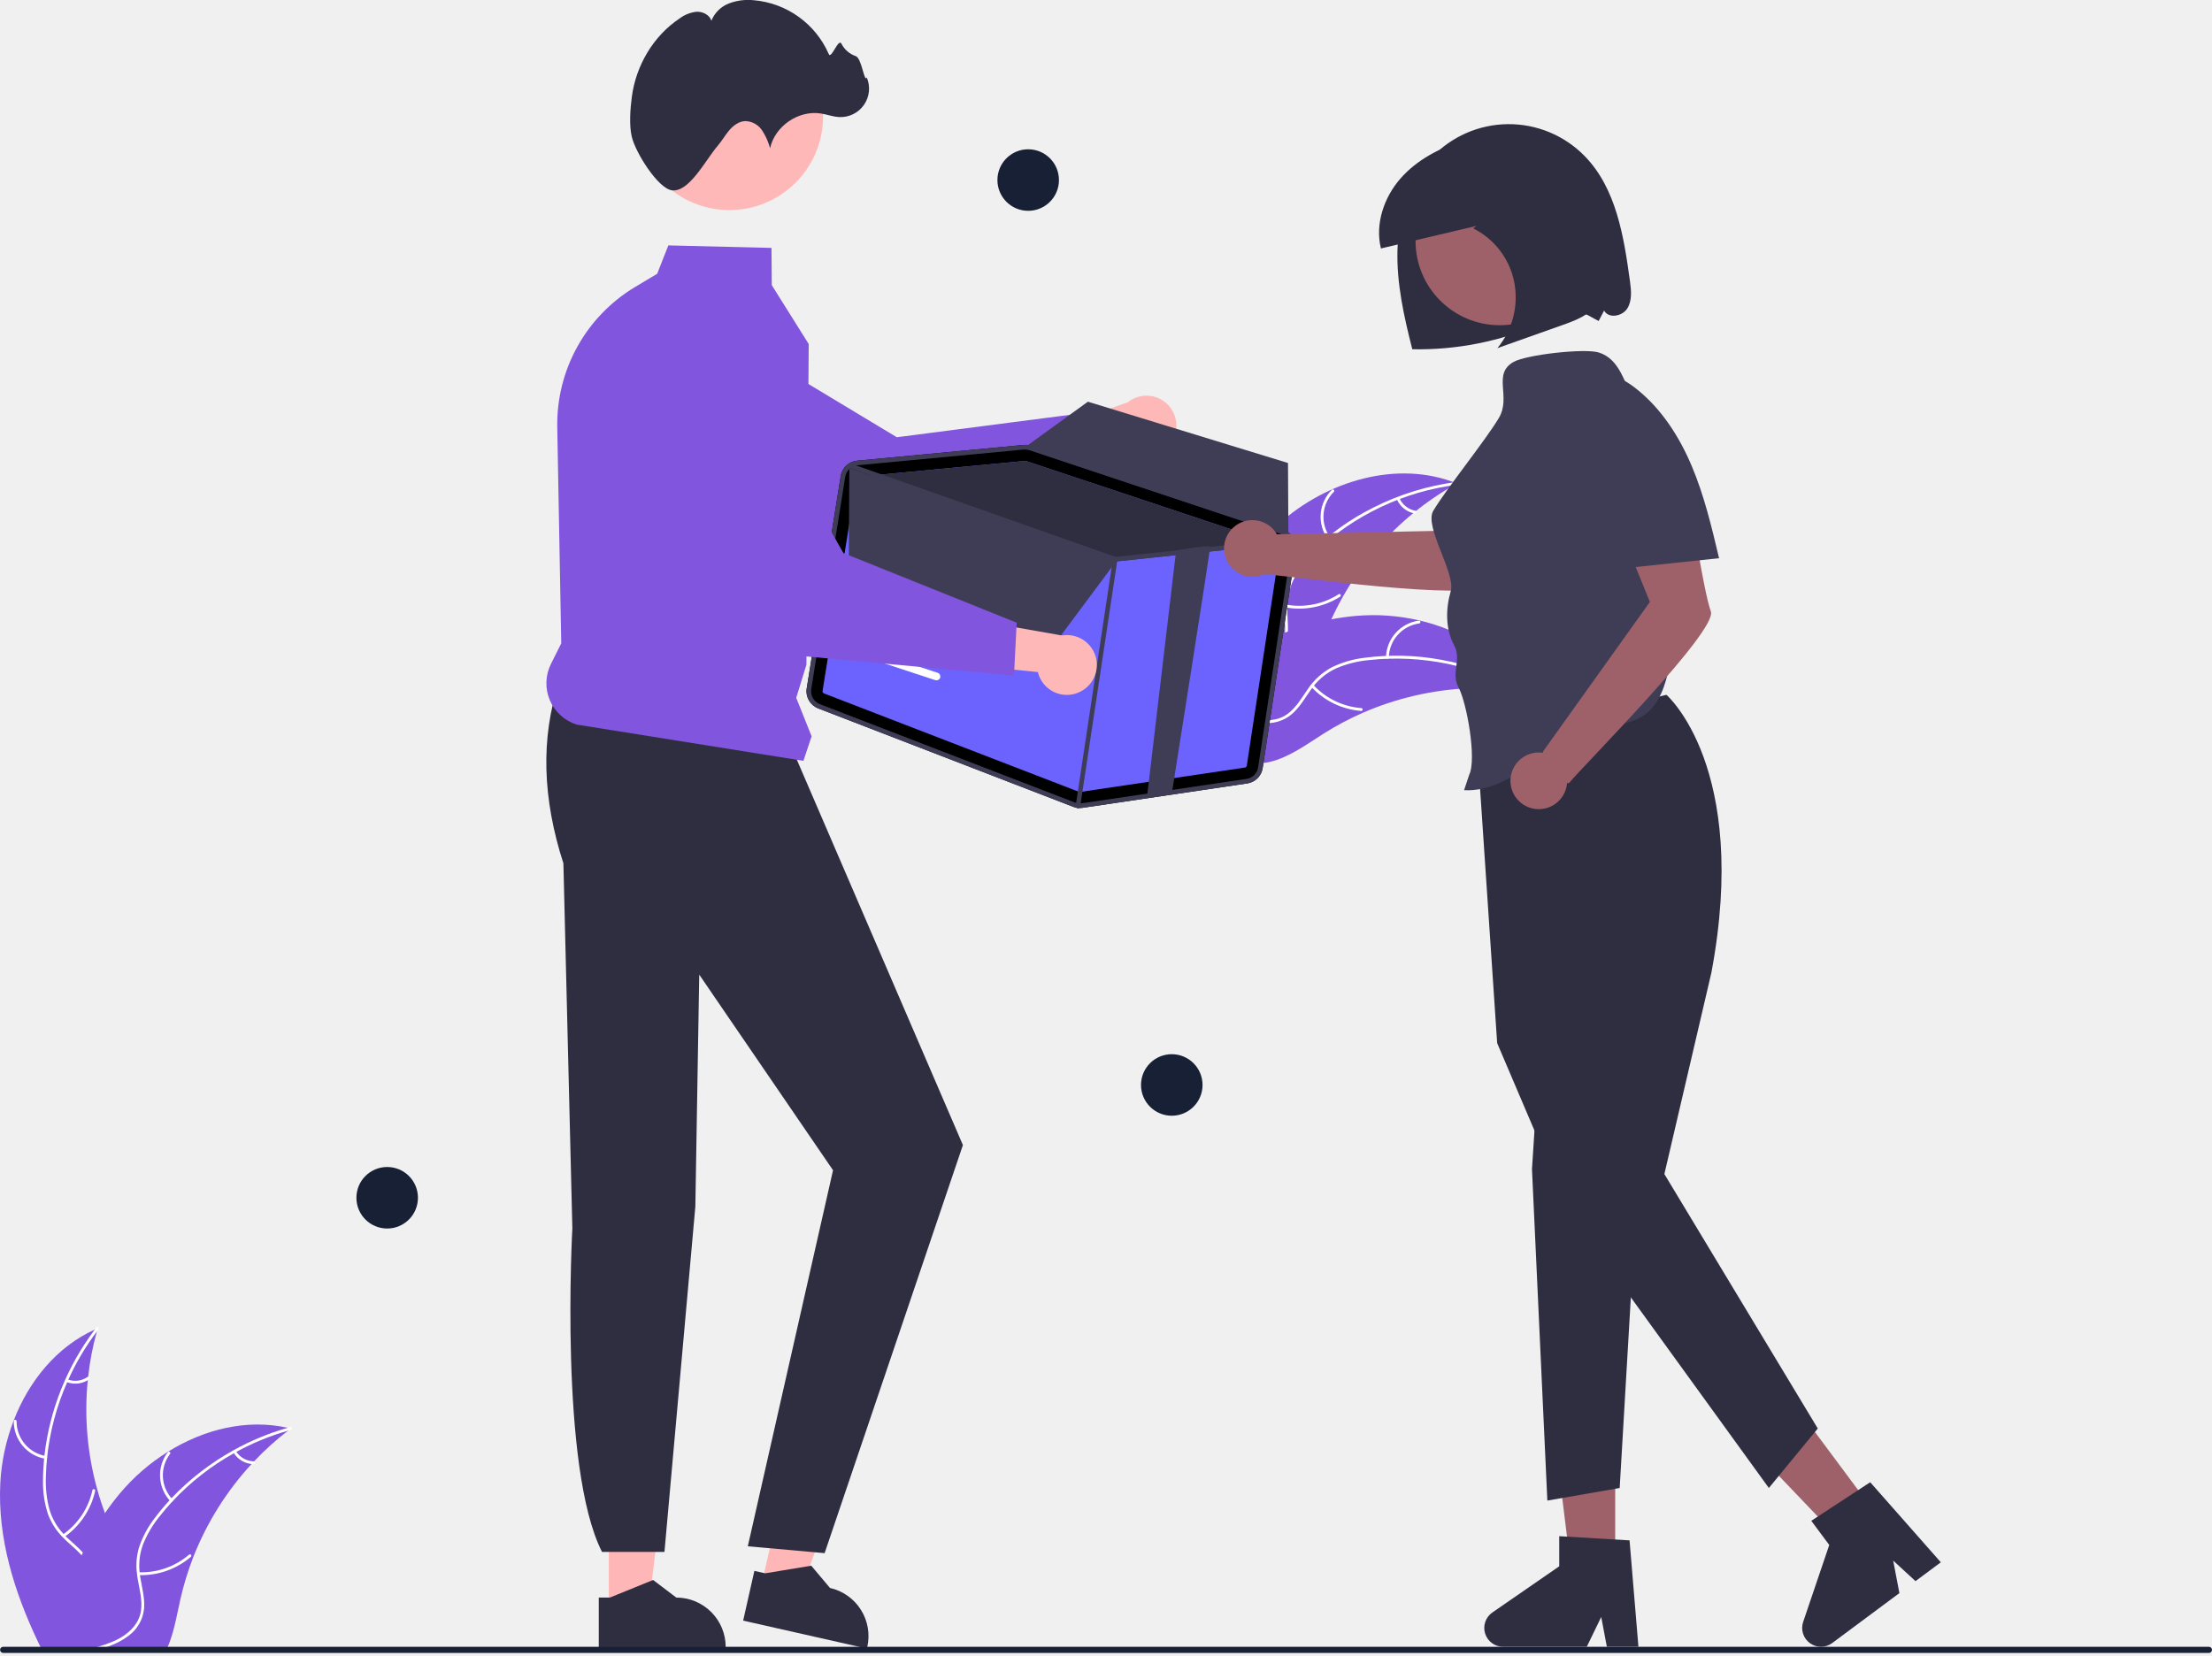
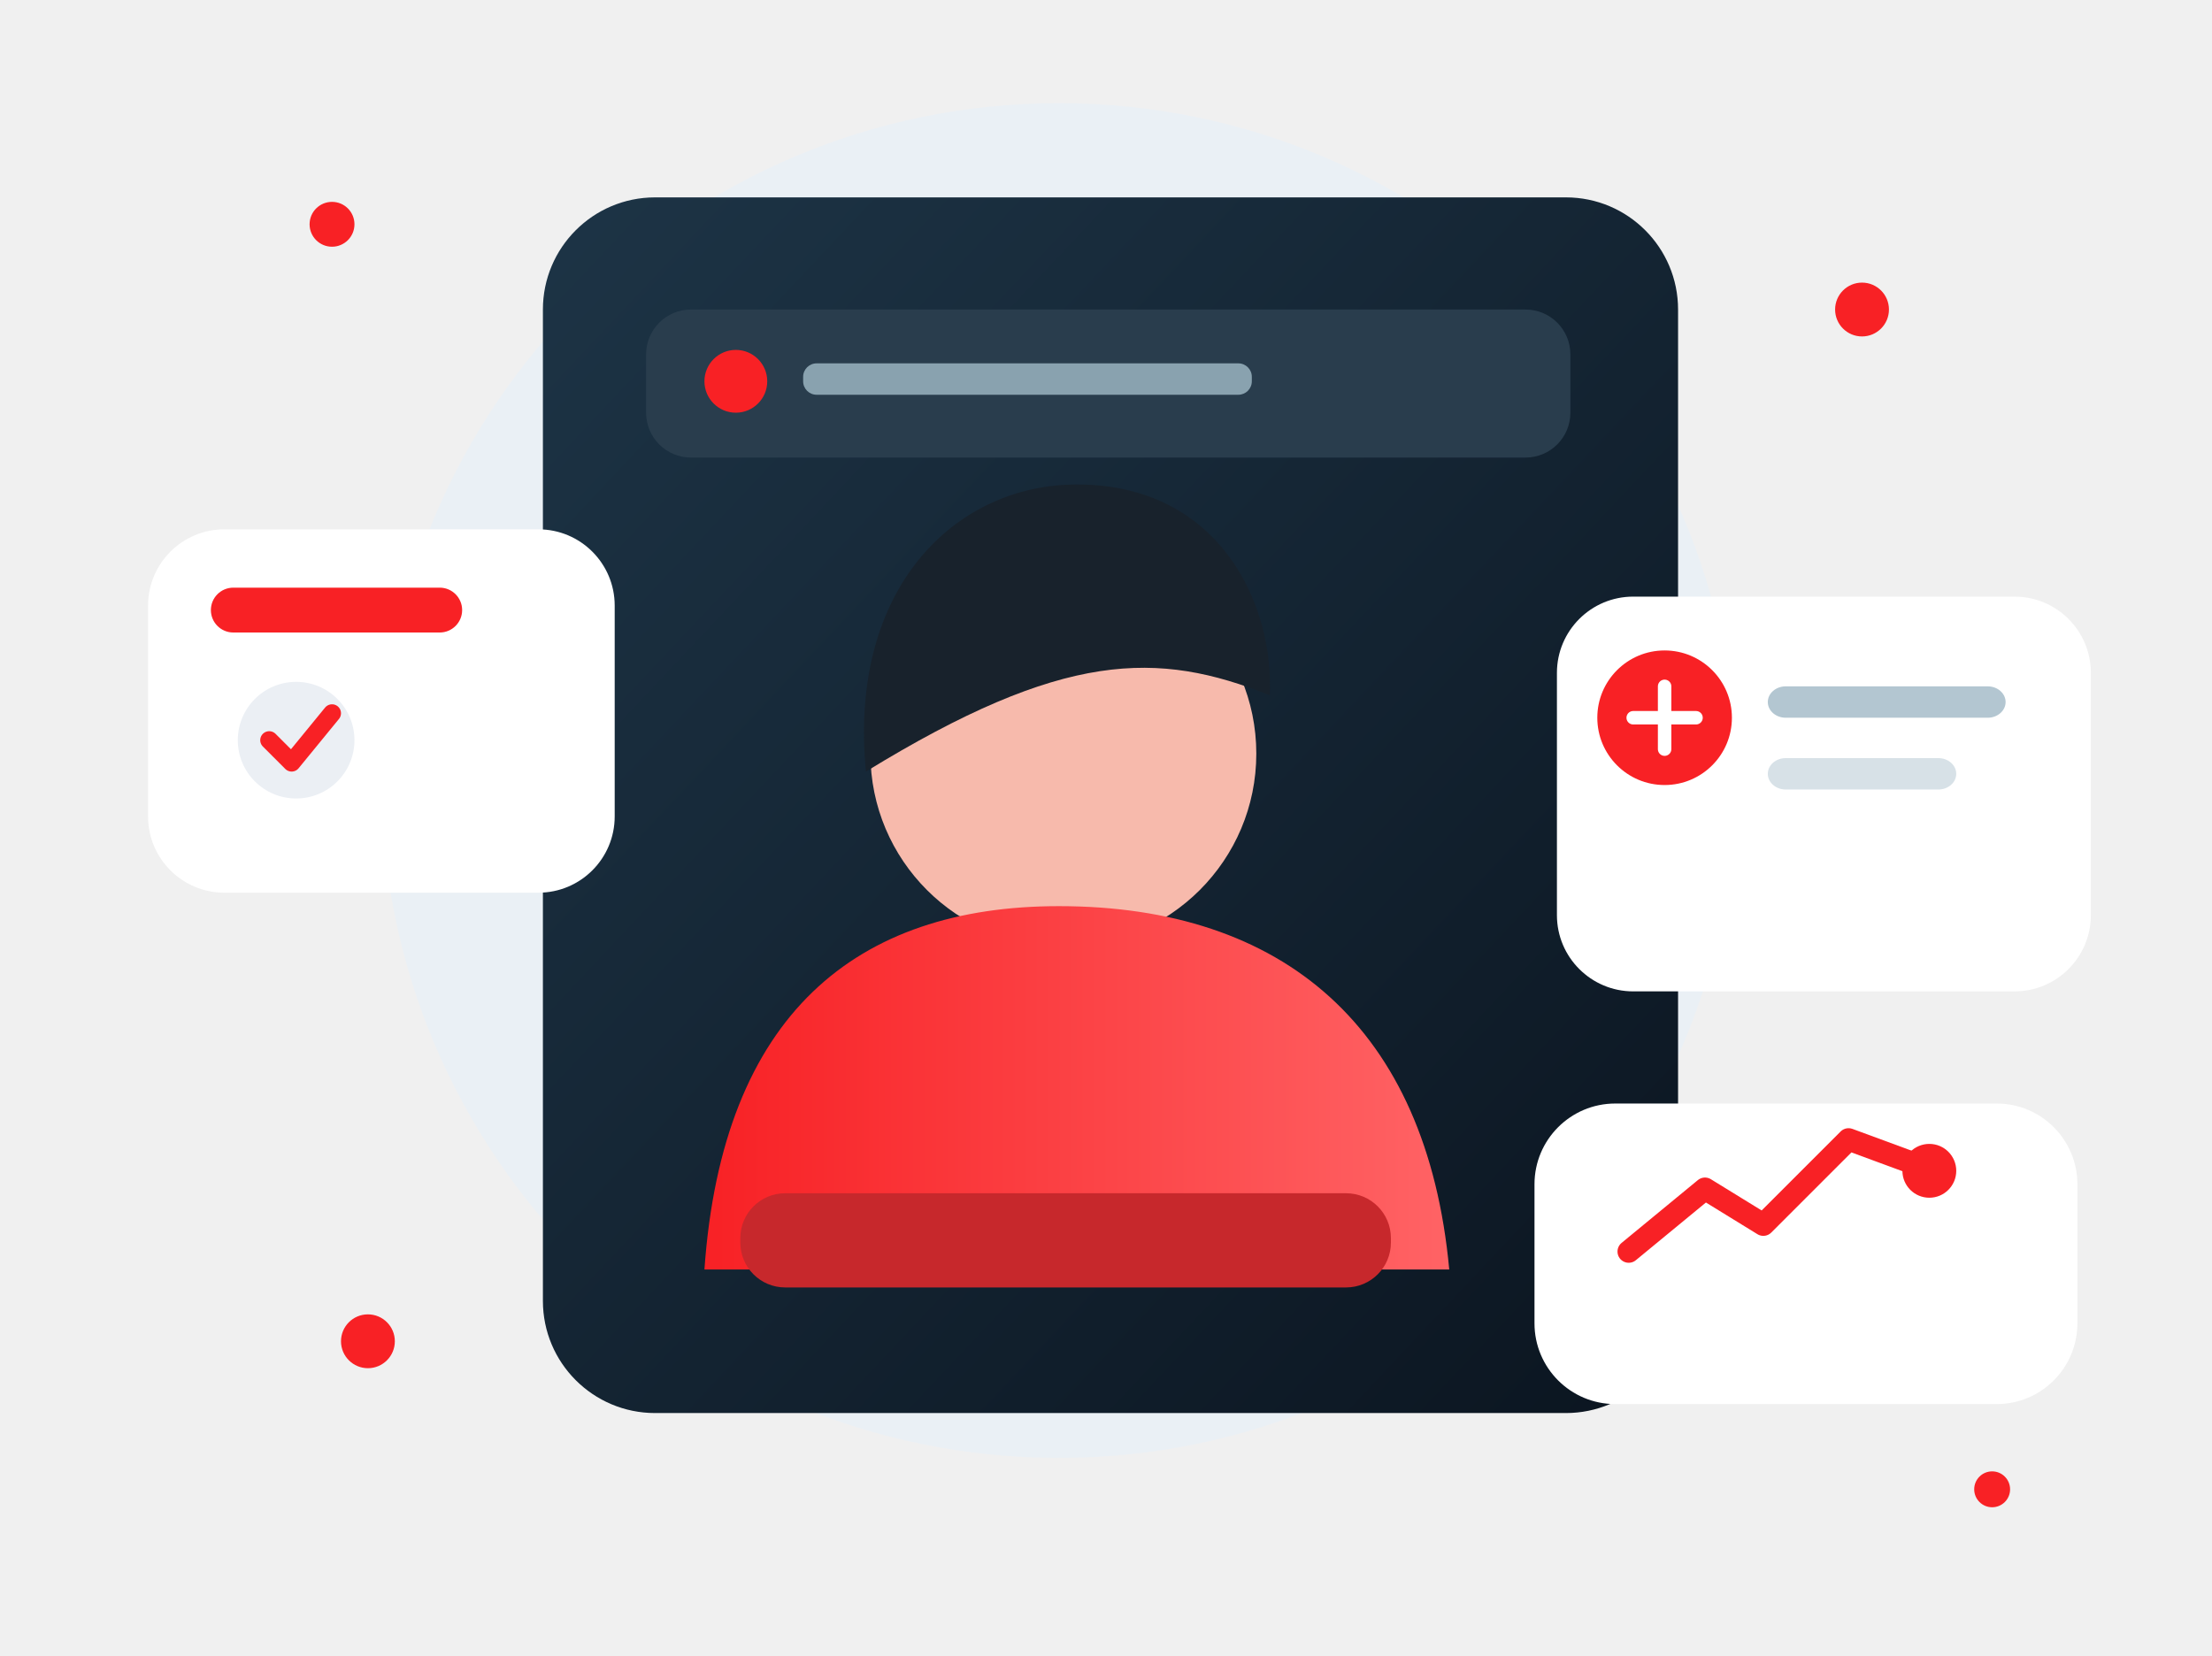
- <svg xmlns="http://www.w3.org/2000/svg" width="493" height="369" viewBox="0 0 493 369" fill="none">
-   <g clip-path="url(#clip0_895_7185)">
-     <path d="M359.988 350.101H350.178L345.51 312.266H359.988V350.101Z" fill="#9E616A" />
-     <path d="M365.164 367.097H358.129L356.873 360.456L353.657 367.097H335C334.106 367.097 333.235 366.811 332.514 366.281C331.794 365.752 331.262 365.005 330.996 364.151C330.73 363.298 330.743 362.381 331.035 361.536C331.327 360.69 331.881 359.96 332.617 359.452L347.516 349.162V342.448L363.188 343.383L365.164 367.097Z" fill="#2F2E41" />
-     <path d="M418.264 337.722L410.392 343.575L384.069 315.999L395.687 307.36L418.264 337.722Z" fill="#9E616A" />
-     <path d="M432.56 348.271L426.915 352.468L421.944 347.888L423.327 355.137L408.355 366.27C407.637 366.804 406.768 367.094 405.874 367.098C404.979 367.103 404.107 366.822 403.384 366.295C402.661 365.769 402.125 365.025 401.855 364.173C401.584 363.32 401.593 362.404 401.881 361.557L407.696 344.409L403.69 339.021L416.824 330.42L432.56 348.271Z" fill="#2F2E41" />
-     <path d="M371.407 154.889C371.407 154.889 390.019 170.968 381.431 216.807L370.948 261.722L405.138 318.443L394.236 331.705L349.788 270.311L333.682 232.53L329.162 165.287L371.407 154.889Z" fill="#2F2E41" />
-     <path d="M342.56 243.297L341.44 260.634L344.866 334.512L360.987 331.705L364.067 279.104L342.56 243.297Z" fill="#2F2E41" />
-     <path d="M135.691 358.997L144.463 358.997L148.636 325.161L135.689 325.162L135.691 358.997Z" fill="#FFB6B6" />
-     <path d="M133.452 356.133L135.921 356.133L145.561 352.213L150.728 356.132H150.729C153.648 356.133 156.448 357.292 158.513 359.357C160.578 361.422 161.738 364.222 161.738 367.142V367.499L133.453 367.5L133.452 356.133Z" fill="#2F2E41" />
-     <path d="M169.685 353.47L178.241 355.401L189.765 323.316L177.136 320.464L169.685 353.47Z" fill="#FFB6B6" />
-     <path d="M168.132 350.183L170.541 350.726L180.808 349.026L184.984 353.987L184.985 353.988C187.833 354.631 190.308 356.379 191.868 358.848C193.427 361.317 193.941 364.303 193.298 367.152L193.22 367.501L165.629 361.271L168.132 350.183Z" fill="#2F2E41" />
-     <path d="M124.579 152.143C120.467 164.547 120.901 178.012 125.568 192.463L127.563 273.826C127.563 273.826 124.591 327.183 134.181 345.959H148.091L154.977 268.954L155.842 217.267L185.662 260.873L166.669 344.7L183.788 346.23L214.609 255.259L176.582 167.001L124.579 152.143Z" fill="#2F2E41" />
-     <path d="M284.985 116.811C295.625 107.224 311.449 102.403 324.723 107.779C311.107 115.339 300.603 127.471 295.071 142.029C292.958 147.652 291.193 154.125 285.995 157.135C282.761 159.008 278.738 159.099 275.112 158.195C271.485 157.291 268.161 155.478 264.883 153.684L263.95 153.663C268.138 139.967 274.346 126.398 284.985 116.811Z" fill="#8155DD" />
-     <path d="M324.648 108.07C312.892 109.589 301.913 114.774 293.271 122.888C291.38 124.602 289.771 126.603 288.502 128.818C287.337 131.016 286.781 133.485 286.892 135.97C286.95 138.29 287.277 140.655 286.77 142.948C286.493 144.118 285.972 145.216 285.24 146.17C284.509 147.124 283.585 147.913 282.527 148.485C279.929 149.978 276.95 150.449 274.02 150.808C270.768 151.206 267.383 151.569 264.567 153.393C264.226 153.614 263.903 153.072 264.243 152.851C269.142 149.677 275.341 150.832 280.608 148.714C283.066 147.725 285.241 145.99 286.011 143.366C286.684 141.072 286.349 138.633 286.27 136.285C286.126 133.862 286.577 131.441 287.584 129.233C288.735 126.961 290.265 124.901 292.107 123.142C296.192 119.115 300.885 115.756 306.013 113.187C311.85 110.223 318.15 108.278 324.642 107.439C325.044 107.387 325.047 108.019 324.648 108.07Z" fill="white" />
-     <path d="M295.902 120.112C294.737 118.477 294.192 116.482 294.363 114.482C294.534 112.482 295.41 110.608 296.835 109.195C297.124 108.91 297.581 109.346 297.291 109.631C295.962 110.945 295.146 112.691 294.99 114.553C294.835 116.416 295.351 118.272 296.444 119.788C296.681 120.118 296.138 120.44 295.902 120.112Z" fill="white" />
-     <path d="M286.709 134.798C290.749 135.514 294.91 134.681 298.363 132.465C298.705 132.245 299.028 132.787 298.687 133.006C295.089 135.306 290.757 136.164 286.555 135.41C286.154 135.338 286.311 134.726 286.709 134.798Z" fill="white" />
-     <path d="M311.902 111.058C312.221 111.784 312.715 112.42 313.34 112.908C313.966 113.397 314.702 113.722 315.484 113.855C315.886 113.922 315.729 114.534 315.33 114.467C314.467 114.316 313.653 113.956 312.961 113.418C312.269 112.88 311.72 112.181 311.36 111.382C311.32 111.309 311.309 111.224 311.329 111.144C311.35 111.063 311.4 110.994 311.469 110.949C311.541 110.906 311.627 110.894 311.708 110.914C311.789 110.935 311.859 110.986 311.902 111.058Z" fill="white" />
-     <path d="M339.34 154.013C339.088 153.978 338.837 153.943 338.581 153.912C335.195 153.463 331.777 153.289 328.362 153.393C328.098 153.397 327.831 153.405 327.567 153.416C319.343 153.755 311.253 155.617 303.709 158.908C300.708 160.221 297.811 161.76 295.044 163.512C291.222 165.931 287.271 168.859 282.998 169.846C282.554 169.954 282.103 170.034 281.649 170.086L263.997 154.803C263.974 154.748 263.948 154.697 263.925 154.642L263.192 154.064C263.329 153.963 263.472 153.862 263.609 153.762C263.688 153.703 263.771 153.648 263.849 153.59C263.903 153.552 263.957 153.514 264.004 153.477C264.022 153.464 264.04 153.451 264.054 153.443C264.1 153.405 264.148 153.376 264.19 153.342C264.992 152.775 265.799 152.212 266.611 151.654C266.614 151.65 266.614 151.65 266.622 151.649C272.769 147.337 279.407 143.769 286.395 141.02C286.604 140.941 286.817 140.858 287.035 140.786C290.182 139.615 293.42 138.704 296.715 138.062C298.521 137.716 300.343 137.461 302.174 137.299C306.907 136.89 311.675 137.228 316.302 138.3C325.528 140.439 333.966 145.505 338.964 153.405C339.092 153.608 339.216 153.806 339.34 154.013Z" fill="#8155DD" />
-     <path d="M339.107 154.202C328.805 148.337 316.918 145.867 305.132 147.143C302.59 147.373 300.101 148.001 297.754 149.006C295.501 150.059 293.57 151.696 292.163 153.748C290.812 155.634 289.649 157.72 287.864 159.245C286.938 160.012 285.861 160.575 284.703 160.897C283.545 161.218 282.331 161.291 281.143 161.111C278.17 160.74 275.507 159.322 272.952 157.845C270.115 156.204 267.194 154.456 263.847 154.218C263.442 154.189 263.51 153.561 263.915 153.59C269.738 154.005 273.992 158.659 279.473 160.139C282.031 160.83 284.812 160.754 287.006 159.122C288.925 157.696 290.126 155.546 291.477 153.624C292.82 151.603 294.638 149.941 296.771 148.785C299.059 147.663 301.52 146.94 304.05 146.644C309.736 145.889 315.505 146.032 321.147 147.068C327.592 148.215 333.793 150.457 339.482 153.695C339.834 153.896 339.456 154.402 339.107 154.202Z" fill="white" />
-     <path d="M308.903 146.509C308.958 144.502 309.724 142.581 311.064 141.087C312.405 139.593 314.232 138.624 316.221 138.354C316.624 138.3 316.726 138.923 316.322 138.977C314.47 139.225 312.767 140.128 311.522 141.521C310.277 142.915 309.571 144.708 309.531 146.577C309.522 146.983 308.894 146.912 308.903 146.509Z" fill="white" />
-     <path d="M292.722 152.701C295.516 155.705 299.341 157.545 303.432 157.854C303.837 157.885 303.769 158.512 303.364 158.482C299.107 158.152 295.131 156.229 292.23 153.096C291.954 152.798 292.447 152.404 292.722 152.701Z" fill="white" />
-     <path d="M327.13 148.913C326.947 149.685 326.959 150.49 327.164 151.257C327.37 152.023 327.762 152.726 328.306 153.303C328.586 153.598 328.093 153.992 327.815 153.699C327.216 153.058 326.784 152.281 326.555 151.435C326.326 150.589 326.308 149.7 326.503 148.845C326.514 148.763 326.557 148.688 326.621 148.637C326.686 148.585 326.768 148.559 326.85 148.565C326.933 148.575 327.009 148.617 327.062 148.682C327.114 148.747 327.139 148.83 327.13 148.913Z" fill="white" />
-     <path d="M29.301 358.383C28.472 361.491 26.295 364.08 23.666 365.966C23.237 366.275 22.797 366.56 22.352 366.829C22.215 366.909 22.077 366.995 21.934 367.069C21.78 367.16 21.626 367.246 21.472 367.326H9.111C8.888 366.875 8.671 366.417 8.454 365.966C3.156 354.834 -0.564 342.822 0.07 330.587C0.322 325.841 1.319 321.165 3.025 316.729C6.419 307.889 12.614 300.237 21.134 296.385C21.346 296.288 21.569 296.191 21.786 296.099C21.717 296.345 21.649 296.585 21.58 296.831C20.666 300.124 20.02 303.486 19.649 306.883C19.614 307.146 19.586 307.409 19.563 307.677C18.751 315.87 19.472 324.143 21.689 332.073C21.694 332.09 21.7 332.113 21.706 332.13C22.192 333.884 22.756 335.612 23.397 337.313C23.9 338.656 24.443 339.982 25.038 341.285C27.518 346.754 30.843 352.582 29.301 358.383Z" fill="#8155DD" />
-     <path d="M21.94 296.357C21.82 296.517 21.7 296.671 21.58 296.831C19.07 300.157 16.939 303.753 15.226 307.552C15.134 307.74 15.048 307.929 14.974 308.123C12.626 313.427 11.119 319.065 10.505 324.833C10.499 324.872 10.495 324.912 10.494 324.953C10.351 326.301 10.265 327.661 10.231 329.021C10.104 331.571 10.38 334.124 11.048 336.587C11.658 338.599 12.726 340.442 14.168 341.971C14.311 342.125 14.454 342.279 14.608 342.428C14.723 342.548 14.848 342.668 14.968 342.782C16.123 343.885 17.386 344.908 18.471 346.091C18.969 346.621 19.418 347.195 19.814 347.805C20.446 348.828 20.854 349.973 21.012 351.165C21.169 352.356 21.073 353.568 20.729 354.72C19.951 357.611 18.174 360.052 16.357 362.377C15.448 363.543 14.511 364.72 13.7 365.966C13.402 366.412 13.128 366.863 12.877 367.326H12.157C12.397 366.863 12.66 366.412 12.945 365.966C15.031 362.68 17.997 359.857 19.534 356.24C20.574 353.8 20.889 351.034 19.574 348.64C19.189 347.943 18.723 347.295 18.186 346.708C17.14 345.525 15.888 344.514 14.751 343.445C14.465 343.176 14.185 342.902 13.917 342.616C12.493 341.17 11.394 339.436 10.694 337.53C9.901 335.11 9.526 332.573 9.585 330.027C9.585 328.404 9.671 326.77 9.831 325.147C9.848 324.941 9.871 324.73 9.894 324.518C11.062 314.305 14.944 304.592 21.134 296.385C21.249 296.225 21.369 296.071 21.489 295.917C21.734 295.597 22.186 296.042 21.94 296.357Z" fill="white" />
-     <path d="M10.124 325.201C8.145 324.868 6.348 323.843 5.055 322.308C3.762 320.773 3.056 318.828 3.065 316.821C3.066 316.74 3.098 316.661 3.156 316.603C3.214 316.545 3.292 316.512 3.373 316.51C3.455 316.508 3.535 316.538 3.595 316.594C3.655 316.649 3.691 316.726 3.696 316.808C3.685 318.677 4.342 320.488 5.549 321.915C6.756 323.342 8.434 324.29 10.279 324.589C10.68 324.654 10.523 325.266 10.124 325.201Z" fill="white" />
-     <path d="M14.009 342.085C17.372 339.735 19.725 336.203 20.6 332.194C20.686 331.797 21.298 331.952 21.212 332.349C20.294 336.519 17.837 340.189 14.333 342.627C13.998 342.859 13.677 342.316 14.009 342.085Z" fill="white" />
-     <path d="M15.036 307.485C15.775 307.773 16.574 307.873 17.362 307.776C18.149 307.679 18.9 307.388 19.547 306.929C19.878 306.693 20.2 307.237 19.871 307.471C19.153 307.975 18.324 308.295 17.454 308.404C16.584 308.513 15.701 308.408 14.882 308.097C14.802 308.074 14.734 308.021 14.692 307.95C14.649 307.879 14.635 307.794 14.653 307.713C14.674 307.632 14.726 307.563 14.798 307.52C14.869 307.477 14.955 307.465 15.036 307.485Z" fill="white" />
-     <path d="M64.812 318.455C64.612 318.609 64.406 318.764 64.206 318.924C61.493 321 58.953 323.293 56.611 325.781C56.428 325.97 56.245 326.164 56.068 326.358L56.063 326.364C50.51 332.391 46.12 339.393 43.113 347.017L43.096 347.068C43.09 347.085 43.085 347.097 43.079 347.114C41.887 350.165 40.926 353.302 40.205 356.497C39.508 359.617 38.936 362.96 37.844 365.966C37.679 366.429 37.496 366.886 37.302 367.326H11.895C11.98 366.875 12.072 366.418 12.163 365.966C13.456 359.345 15.476 352.886 18.186 346.708C18.278 346.502 18.369 346.297 18.472 346.091C19.871 343.038 21.517 340.105 23.392 337.319L23.393 337.317L23.394 337.315L23.396 337.314L23.398 337.313C24.428 335.793 25.534 334.326 26.712 332.919C29.769 329.282 33.379 326.15 37.41 323.638C37.433 323.621 37.462 323.61 37.484 323.592C45.508 318.615 55.017 316.243 64.109 318.295H64.115C64.349 318.346 64.577 318.398 64.812 318.455Z" fill="#8155DD" />
-     <path d="M64.782 318.758C64.588 318.809 64.394 318.866 64.205 318.923C60.2 320.068 56.334 321.653 52.679 323.649C52.496 323.747 52.313 323.849 52.13 323.952C47.078 326.772 42.492 330.355 38.535 334.576C38.532 334.579 38.53 334.583 38.529 334.587C38.484 334.633 38.432 334.684 38.392 334.73C37.478 335.713 36.598 336.736 35.764 337.787C34.132 339.748 32.816 341.952 31.866 344.319C31.14 346.292 30.884 348.407 31.117 350.497C31.135 350.708 31.163 350.914 31.192 351.125C31.215 351.291 31.238 351.457 31.266 351.628C31.643 353.92 32.295 356.217 32.112 358.554C32.001 359.752 31.637 360.912 31.045 361.959C30.453 363.006 29.646 363.916 28.677 364.629C28.019 365.138 27.315 365.586 26.574 365.966C25.516 366.512 24.413 366.967 23.277 367.326H21.031C21.334 367.24 21.631 367.155 21.934 367.069C23.009 366.766 24.064 366.397 25.094 365.966C25.683 365.72 26.255 365.437 26.809 365.12C29.106 363.8 31.02 361.777 31.42 359.074C31.769 356.708 31.095 354.343 30.695 352.028C30.626 351.628 30.563 351.234 30.529 350.839C30.256 348.835 30.422 346.796 31.015 344.862C31.837 342.45 33.066 340.196 34.649 338.199C35.628 336.898 36.674 335.649 37.781 334.456C37.918 334.301 38.061 334.147 38.209 333.993C42.25 329.742 46.915 326.133 52.044 323.289H52.05C55.864 321.166 59.91 319.49 64.108 318.295H64.114C64.302 318.238 64.496 318.181 64.685 318.129C65.079 318.026 65.171 318.649 64.782 318.758Z" fill="white" />
-     <path d="M37.983 334.673C36.603 333.215 35.786 331.315 35.677 329.311C35.569 327.307 36.176 325.329 37.391 323.732C37.638 323.409 38.151 323.778 37.904 324.101C36.77 325.586 36.204 327.428 36.309 329.294C36.413 331.161 37.182 332.928 38.475 334.277C38.756 334.57 38.263 334.964 37.983 334.673Z" fill="white" />
-     <path d="M30.92 350.493C35.021 350.641 39.026 349.238 42.138 346.564C42.446 346.299 42.841 346.791 42.533 347.056C39.29 349.832 35.119 351.284 30.852 351.121C30.446 351.105 30.516 350.477 30.92 350.493Z" fill="white" />
-     <path d="M52.572 323.485C52.989 324.16 53.566 324.721 54.253 325.117C54.94 325.514 55.715 325.734 56.508 325.757C56.915 325.768 56.844 326.395 56.44 326.385C55.564 326.355 54.709 326.111 53.949 325.674C53.189 325.238 52.547 324.622 52.08 323.88C52.03 323.814 52.008 323.731 52.017 323.649C52.026 323.566 52.065 323.491 52.128 323.437C52.194 323.384 52.277 323.36 52.36 323.369C52.443 323.378 52.519 323.42 52.572 323.485Z" fill="white" />
-     <path d="M260.804 98.937C260.218 99.708 259.469 100.342 258.611 100.792C257.754 101.243 256.807 101.501 255.839 101.546C254.871 101.592 253.905 101.425 253.009 101.057C252.112 100.688 251.308 100.128 250.651 99.415L229.05 108.81L231.154 96.751L251.344 89.679C252.615 88.655 254.217 88.133 255.847 88.212C257.476 88.291 259.02 88.965 260.186 90.106C261.352 91.247 262.059 92.776 262.173 94.404C262.287 96.031 261.8 97.644 260.804 98.937Z" fill="#FFB8B8" />
-     <path d="M246.389 102.702L196.216 125.051L196.109 125.012L138.925 104.634C134.665 102.408 131.418 98.638 129.847 94.096C128.277 89.554 128.502 84.583 130.477 80.201C131.572 77.781 133.167 75.619 135.158 73.859C137.148 72.099 139.488 70.781 142.025 69.99C144.562 69.2 147.237 68.956 149.875 69.275C152.512 69.593 155.053 70.466 157.329 71.837L199.884 97.472L241.15 92.124L246.389 102.702Z" fill="#8155DD" />
-     <path d="M493 367.789C493 367.878 492.982 367.967 492.948 368.049C492.914 368.132 492.864 368.207 492.801 368.27C492.738 368.334 492.663 368.384 492.58 368.418C492.497 368.452 492.409 368.469 492.319 368.469H0.699C0.518 368.469 0.345 368.397 0.218 368.27C0.09 368.142 0.019 367.969 0.019 367.789C0.019 367.609 0.09 367.436 0.218 367.308C0.345 367.181 0.518 367.109 0.699 367.109H492.319C492.409 367.109 492.497 367.126 492.58 367.16C492.663 367.194 492.738 367.244 492.801 367.307C492.864 367.371 492.914 367.446 492.948 367.528C492.982 367.611 493 367.7 493 367.789Z" fill="#172034" />
-     <path d="M179.063 169.607L128.486 161.517C127.159 161.092 125.94 160.385 124.913 159.445C123.885 158.505 123.073 157.353 122.533 156.069C121.992 154.786 121.736 153.4 121.782 152.008C121.827 150.616 122.173 149.25 122.796 148.004L125.09 143.416L124.199 95.216C124.092 88.946 125.637 82.758 128.681 77.276C131.724 71.793 136.157 67.209 141.535 63.983L146.467 61.034L148.96 54.704L171.944 55.265L172.011 63.567L180.242 76.692L180.242 76.747L179.726 148.187L177.457 155.559L180.887 164.135L179.063 169.607Z" fill="#8155DD" />
-     <path d="M162.557 46.833C174.091 46.833 183.441 37.483 183.441 25.95C183.441 14.416 174.091 5.066 162.557 5.066C151.024 5.066 141.674 14.416 141.674 25.95C141.674 37.483 151.024 46.833 162.557 46.833Z" fill="#FFB8B8" />
-     <path d="M140.811 30.503C140.188 27.879 140.474 24.186 140.826 21.544C141.749 14.617 145.595 8.032 151.44 4.131C152.548 3.29 153.865 2.766 155.248 2.618C156.631 2.56 158.13 3.3 158.554 4.617C158.902 3.748 159.425 2.959 160.09 2.3C160.755 1.64 161.548 1.124 162.42 0.783C164.172 0.112 166.057 -0.142 167.924 0.042C171.543 0.34 175.014 1.613 177.968 3.725C180.922 5.836 183.25 8.709 184.704 12.037C185.261 13.362 186.819 8.467 187.526 9.719C188.176 11.021 189.309 12.016 190.683 12.493C192.068 12.879 192.63 18.585 193.175 17.254C193.598 18.237 193.765 19.312 193.661 20.377C193.557 21.442 193.185 22.464 192.579 23.346C191.974 24.229 191.155 24.944 190.199 25.425C189.243 25.906 188.181 26.138 187.112 26.098C185.702 26.045 184.354 25.526 182.962 25.303C177.981 24.505 172.698 28.117 171.633 33.047C171.252 31.621 170.643 30.266 169.83 29.035C169.417 28.422 168.864 27.917 168.217 27.561C167.569 27.206 166.846 27.01 166.108 26.99C164.691 27.043 163.446 27.969 162.526 29.049C161.607 30.128 160.916 31.388 159.99 32.461C157.273 35.612 153.597 42.959 149.724 42.423C146.668 42 141.661 34.085 140.811 30.503Z" fill="#2F2E41" />
-     <path d="M288.795 122.601C288.942 121.649 288.746 120.676 288.243 119.855C287.74 119.033 286.963 118.416 286.048 118.113L229.809 99.382C229.27 99.202 228.699 99.136 228.133 99.19L214.037 100.523L205.949 101.29L191.023 102.701C190.122 102.787 189.275 103.17 188.614 103.789C187.954 104.409 187.518 105.23 187.375 106.124L179.797 153.462C179.653 154.385 179.829 155.33 180.295 156.14C180.761 156.95 181.489 157.577 182.359 157.917L239.186 179.852C239.452 179.956 239.729 180.03 240.012 180.074C240.424 180.141 240.843 180.144 241.255 180.083L277.975 174.641C278.841 174.516 279.643 174.115 280.263 173.497C280.883 172.879 281.288 172.078 281.417 171.213L288.795 122.601Z" fill="black" />
-     <path d="M183.648 154.582L240.473 176.516C240.556 176.548 240.646 176.559 240.735 176.546L277.449 171.105C277.558 171.09 277.659 171.04 277.737 170.962C277.815 170.885 277.865 170.784 277.881 170.675L285.264 122.063C285.281 121.944 285.256 121.823 285.193 121.721C285.131 121.619 285.034 121.541 284.921 121.502L284.543 121.374L228.679 102.775C228.653 102.766 228.627 102.76 228.6 102.756C228.557 102.748 228.513 102.746 228.469 102.75L194.087 106.003L191.359 106.259C191.247 106.271 191.142 106.319 191.06 106.396C190.978 106.473 190.923 106.575 190.905 106.686L183.328 154.023C183.309 154.138 183.331 154.257 183.389 154.359C183.447 154.46 183.538 154.539 183.648 154.582Z" fill="#6C63FF" />
-     <path d="M194.087 106.003L228.468 102.75C228.512 102.746 228.556 102.748 228.6 102.756C228.627 102.76 228.653 102.766 228.678 102.775L284.543 121.374L269.807 122.934L264.292 123.515L248.599 125.173C248.554 125.175 248.508 125.175 248.462 125.171C248.434 125.163 248.406 125.154 248.372 125.145L194.087 106.003Z" fill="#2F2E41" />
-     <path d="M182.359 157.92L239.185 179.854C239.452 179.957 239.73 180.03 240.013 180.071C240.425 180.139 240.845 180.144 241.258 180.087L277.972 174.645C278.839 174.519 279.642 174.117 280.262 173.499C280.882 172.881 281.287 172.08 281.417 171.214L288.795 122.601C288.904 121.885 288.821 121.152 288.556 120.477C288.518 120.388 288.481 120.298 288.437 120.213C288.145 119.598 287.699 119.067 287.144 118.672C286.809 118.432 286.44 118.243 286.049 118.114L285.982 118.09L229.812 99.382C229.583 99.309 229.349 99.252 229.111 99.212C228.787 99.166 228.457 99.159 228.131 99.193L214.037 100.521L205.95 101.293L191.022 102.702C190.411 102.759 189.821 102.954 189.297 103.272C189.256 103.292 189.217 103.315 189.181 103.341C189.155 103.358 189.13 103.377 189.107 103.397C188.649 103.71 188.259 104.113 187.962 104.581C187.664 105.049 187.465 105.572 187.377 106.12L179.794 153.461C179.65 154.385 179.826 155.331 180.293 156.141C180.759 156.952 181.488 157.579 182.359 157.92ZM188.383 106.285C188.475 105.717 188.727 105.188 189.109 104.758C189.224 104.62 189.354 104.494 189.495 104.382C189.88 104.07 190.336 103.857 190.823 103.762C190.919 103.742 191.016 103.729 191.114 103.721L216.249 101.347L228.23 100.207C228.311 100.197 228.385 100.199 228.46 100.194C228.642 100.19 228.823 100.204 229.002 100.234C229.166 100.256 229.328 100.294 229.485 100.349L285.721 119.081C285.765 119.097 285.804 119.112 285.849 119.128C286.36 119.318 286.809 119.645 287.148 120.073C287.415 120.4 287.61 120.781 287.721 121.189C287.831 121.597 287.854 122.024 287.788 122.442L280.404 171.06C280.308 171.708 280.005 172.308 279.541 172.771C279.077 173.235 278.476 173.536 277.828 173.632L241.108 179.073C240.582 179.149 240.046 179.088 239.552 178.896L182.725 156.968C182.074 156.711 181.529 156.241 181.18 155.634C180.831 155.026 180.699 154.319 180.805 153.627L188.383 106.285Z" fill="#3F3D56" />
-     <path d="M188.984 103.656C189.014 103.569 189.067 103.493 189.138 103.435C189.161 103.416 189.185 103.399 189.211 103.385C189.235 103.375 189.259 103.36 189.283 103.351C189.397 103.305 189.524 103.303 189.64 103.345L190.823 103.762L248.606 124.146L262.13 122.717L269.698 121.919L285.715 120.223L287.148 120.073L287.426 120.042C287.546 120.031 287.666 120.063 287.766 120.131C287.865 120.199 287.937 120.3 287.97 120.416C287.978 120.442 287.983 120.47 287.985 120.497C287.997 120.608 287.973 120.718 287.916 120.813C287.859 120.908 287.773 120.982 287.671 121.024C287.626 121.043 287.578 121.056 287.53 121.062L285.581 121.267L269.807 122.934L264.293 123.515L248.6 125.173C248.554 125.175 248.508 125.175 248.462 125.171C248.434 125.163 248.407 125.154 248.373 125.146L189.495 104.382L189.295 104.311C189.249 104.296 189.207 104.272 189.17 104.242C189.08 104.176 189.014 104.084 188.981 103.979C188.948 103.874 188.949 103.76 188.984 103.656Z" fill="#3F3D56" />
-     <path d="M240.167 180.22C240.034 180.199 239.915 180.126 239.836 180.017C239.756 179.908 239.723 179.773 239.743 179.639L248.039 124.588C248.059 124.454 248.132 124.334 248.241 124.254C248.35 124.173 248.486 124.139 248.62 124.159L248.625 124.16C248.758 124.182 248.877 124.254 248.956 124.363C249.036 124.472 249.069 124.608 249.049 124.741L240.753 179.792C240.733 179.926 240.66 180.046 240.551 180.127C240.442 180.207 240.306 180.241 240.172 180.221L240.167 180.22Z" fill="#3F3D56" />
-     <path d="M261.196 176.728L255.679 177.31L262.132 122.716C262.132 122.716 269.501 121.381 269.698 121.916C269.82 122.236 261.249 176.377 261.196 176.728Z" fill="#3F3D56" />
-     <path d="M189.296 104.31L189.147 129.207L233.222 146.001L249.05 124.74L189.296 104.31Z" fill="#3F3D56" />
-     <path d="M287.149 120.074C286.78 119.611 286.284 119.266 285.722 119.081L229.487 100.35C229.329 100.297 229.167 100.258 229.002 100.232C228.823 100.201 228.641 100.188 228.459 100.192L228.55 99.622L229.113 99.214L242.467 89.546L287.064 103.213L287.142 118.672L287.149 120.074Z" fill="#3F3D56" />
-     <path d="M191.542 144.278C191.605 144.284 191.667 144.297 191.728 144.317L208.982 149.984C209.198 150.055 209.377 150.209 209.48 150.412C209.583 150.614 209.6 150.85 209.53 151.066C209.459 151.282 209.305 151.461 209.102 151.563C208.899 151.666 208.664 151.684 208.448 151.613L191.193 145.946C190.993 145.88 190.824 145.743 190.718 145.56C190.613 145.378 190.579 145.162 190.622 144.956C190.665 144.75 190.782 144.566 190.952 144.441C191.122 144.316 191.332 144.258 191.542 144.278Z" fill="white" />
-     <path d="M261.159 248.72C264.947 248.72 268.017 245.649 268.017 241.862C268.017 238.075 264.947 235.005 261.159 235.005C257.372 235.005 254.302 238.075 254.302 241.862C254.302 245.649 257.372 248.72 261.159 248.72Z" fill="#172034" />
-     <path d="M86.292 273.864C90.079 273.864 93.15 270.793 93.15 267.006C93.15 263.219 90.079 260.149 86.292 260.149C82.505 260.149 79.435 263.219 79.435 267.006C79.435 270.793 82.505 273.864 86.292 273.864Z" fill="#172034" />
-     <path d="M229.157 46.995C232.945 46.995 236.015 43.924 236.015 40.137C236.015 36.35 232.945 33.279 229.157 33.279C225.37 33.279 222.3 36.35 222.3 40.137C222.3 43.924 225.37 46.995 229.157 46.995Z" fill="#172034" />
-     <path d="M240.408 154.363C239.519 154.749 238.556 154.936 237.588 154.91C236.619 154.884 235.668 154.645 234.801 154.212C233.934 153.778 233.173 153.16 232.572 152.401C231.97 151.641 231.542 150.759 231.318 149.816L207.881 147.448L215.613 137.958L236.683 141.662C238.292 141.391 239.945 141.719 241.328 142.584C242.711 143.45 243.728 144.793 244.187 146.358C244.646 147.924 244.515 149.604 243.819 151.079C243.122 152.554 241.908 153.723 240.408 154.363Z" fill="#FFB8B8" />
-     <path d="M225.993 150.599L171.3 145.559L171.225 145.473L131.308 99.736C128.681 95.711 127.692 90.834 128.543 86.104C129.394 81.374 132.022 77.148 135.887 74.292C138.026 72.716 140.474 71.61 143.071 71.048C145.667 70.487 148.354 70.481 150.953 71.032C153.552 71.583 156.005 72.679 158.15 74.246C160.295 75.814 162.084 77.817 163.399 80.126L187.985 123.297L226.596 138.81L225.993 150.599Z" fill="#8155DD" />
-     <path d="M363.271 62.641C361.913 52.679 360.209 41.982 353.183 34.79C350.953 32.508 348.284 30.701 345.338 29.479C342.391 28.256 339.227 27.643 336.037 27.676C332.846 27.709 329.696 28.387 326.775 29.671C323.854 30.954 321.223 32.816 319.041 35.144C313.926 40.6 311.668 48.263 311.461 55.739C311.254 63.215 312.919 70.609 314.766 77.856C324.542 78.052 334.245 76.142 343.217 72.257C345.461 71.283 347.668 70.182 350.038 69.578C352.409 68.975 354.098 70.493 356.303 71.552L357.514 69.234C358.504 71.078 361.572 70.532 362.685 68.759C363.798 66.986 363.554 64.715 363.271 62.641Z" fill="#2F2E41" />
-     <path d="M324.522 118.249L284.591 119.103C283.978 118.043 283.07 117.184 281.977 116.631C280.885 116.078 279.655 115.854 278.438 115.987C277.221 116.119 276.068 116.603 275.121 117.379C274.173 118.155 273.472 119.189 273.101 120.357C272.731 121.524 272.708 122.774 273.035 123.954C273.362 125.134 274.025 126.193 274.944 127.004C275.862 127.814 276.996 128.34 278.207 128.517C279.419 128.695 280.656 128.516 281.768 128.003C287.064 128.304 328.498 134.185 330.969 130.395C333.478 126.549 346.87 112.973 346.87 112.973L336.576 98.319L324.522 118.249Z" fill="#9E616A" />
-     <path d="M334.253 72.499C344.615 72.499 353.014 64.099 353.014 53.737C353.014 43.376 344.615 34.976 334.253 34.976C323.892 34.976 315.492 43.376 315.492 53.737C315.492 64.099 323.892 72.499 334.253 72.499Z" fill="#9E616A" />
-     <path d="M364.302 89.835C362.091 85.435 361.017 79.999 356.304 78.573C353.121 77.61 340.247 79.053 337.346 80.679C332.521 83.384 336.894 88.453 334.047 93.195C330.953 98.352 322.543 108.699 319.448 113.855C317.321 117.4 324.487 127.804 323.336 131.775C322.186 135.746 322.131 140.202 324.09 143.843C325.844 147.101 323.307 149.983 325.07 153.236C326.905 156.618 329.156 169.267 327.448 172.716L326.306 176.144C337.647 176.811 347.184 163.261 358.455 161.834C361.254 161.479 364.161 161.016 366.468 159.391C369.866 156.998 371.21 152.654 372.049 148.583C376.09 128.685 373.363 108.006 364.302 89.835Z" fill="#3F3D56" />
-     <path d="M381.306 136.296C379.727 131.984 376.867 113.131 376.867 113.131L358.966 112.606L367.718 134.191L343.836 167.623C343.836 167.623 343.881 167.697 343.961 167.828C342.705 167.626 341.418 167.809 340.268 168.351C339.118 168.893 338.158 169.77 337.514 170.866C336.87 171.963 336.572 173.228 336.659 174.497C336.747 175.766 337.215 176.978 338.003 177.977C338.79 178.975 339.861 179.712 341.075 180.092C342.289 180.471 343.589 180.476 344.805 180.104C346.021 179.733 347.097 179.003 347.891 178.01C348.686 177.017 349.162 175.808 349.258 174.54C349.346 174.59 349.449 174.608 349.549 174.591C349.649 174.574 349.74 174.522 349.806 174.446C352.463 171.111 382.886 140.608 381.306 136.296Z" fill="#9E616A" />
-     <path d="M383.126 124.39C381.483 117.455 379.828 110.483 377.058 103.917C374.288 97.351 370.322 91.149 364.745 86.713C362.962 85.295 360.968 84.043 358.733 83.602C356.497 83.161 353.978 83.654 352.408 85.306C349.896 87.948 350.652 92.189 351.573 95.716C354.29 106.117 357.007 116.518 359.724 126.919C367.57 126.087 375.416 125.256 383.261 124.424L383.126 124.39Z" fill="#3F3D56" />
-     <path d="M357.242 56.34C356.551 51.801 355.83 47.224 354.206 42.951C352.583 38.678 349.967 34.675 346.214 32.254C340.271 28.421 332.577 29.16 325.915 31.365C320.763 33.07 315.733 35.662 312.1 39.828C308.466 43.994 306.425 49.939 307.777 55.387C314.884 53.708 321.991 52.029 329.097 50.35L328.319 50.899C330.653 52.063 332.691 53.743 334.278 55.812C335.865 57.88 336.96 60.284 337.48 62.839C337.989 65.425 337.916 68.092 337.267 70.647C336.618 73.201 335.409 75.579 333.728 77.61C338.575 75.89 343.422 74.171 348.269 72.451C351.261 71.39 354.463 70.167 356.237 67.445C358.294 64.289 357.816 60.106 357.242 56.34Z" fill="#2F2E41" />
-   </g>
+ <svg xmlns="http://www.w3.org/2000/svg" width="493" height="369" viewBox="0 0 493 369" fill="none" role="img" aria-label="Comunidade conectada — SanPost">
  <defs>
-     <clipPath id="clip0_895_7185">
-       <rect width="493" height="368.469" fill="white" />
-     </clipPath>
+     <linearGradient id="panel" x1="0" x2="1" y1="0" y2="1">
+       <stop stop-color="#1D3446" />
+       <stop offset="1" stop-color="#0B1520" />
+     </linearGradient>
+     <linearGradient id="hot" x1="0" x2="1">
+       <stop stop-color="#F82125" />
+       <stop offset="1" stop-color="#FF6365" />
+     </linearGradient>
  </defs>
+   <circle cx="236" cy="174" r="151" fill="#EAF0F5" />
+   <circle cx="238" cy="174" r="116" fill="#D9E5EB" />
+   <rect x="121" y="44" width="253" height="271" rx="25" fill="url(#panel)" />
+   <rect x="144" y="69" width="206" height="33" rx="10" fill="#293D4D" />
+   <circle cx="164" cy="85" r="7" fill="#F82125" />
+   <rect x="179" y="81" width="100" height="7" rx="3" fill="#89A2AF" />
+   <circle cx="237" cy="168" r="43" fill="#F7BAAC" />
+   <path d="M193 172c-4-41 20-64 47-64 32 0 44 27 43 47-25-10-46-10-90 17Z" fill="#18222C" stroke="none" stroke-width="0" stroke-linecap="round" stroke-linejoin="round" />
+   <path d="M157 283c4-57 34-81 79-81 50 0 82 27 87 81Z" fill="url(#hot)" stroke="none" stroke-width="0" stroke-linecap="round" stroke-linejoin="round" />
+   <rect x="165" y="266" width="145" height="21" rx="10" fill="#C7282C" />
+   <rect x="33" y="118" width="104" height="81" rx="17" fill="#FFFFFF" />
+   <rect x="47" y="131" width="56" height="10" rx="5" fill="#F82125" />
+   <circle cx="66" cy="165" r="13" fill="#EBEFF4" />
+   <path d="M60 165l5 5 9-11" fill="none" stroke="#F82125" stroke-width="4" stroke-linecap="round" stroke-linejoin="round" />
+   <rect x="347" y="133" width="119" height="88" rx="17" fill="#FFFFFF" />
+   <circle cx="371" cy="160" r="15" fill="#F82125" />
+   <path d="M364 160h14M371 153v14" fill="none" stroke="#FFFFFF" stroke-width="3" stroke-linecap="round" stroke-linejoin="round" />
+   <rect x="394" y="153" width="53" height="7" rx="4" fill="#B3C6D1" />
+   <rect x="394" y="169" width="42" height="7" rx="4" fill="#D7E1E7" />
+   <rect x="342" y="246" width="121" height="67" rx="18" fill="#FFFFFF" />
+   <path d="M363 279l17-14 13 8 19-19 19 7" fill="none" stroke="#F82125" stroke-width="5" stroke-linecap="round" stroke-linejoin="round" />
+   <circle cx="430" cy="261" r="6" fill="#F82125" />
+   <circle cx="74" cy="50" r="5" fill="#F82125" />
+   <circle cx="415" cy="69" r="6" fill="#F82125" />
+   <circle cx="82" cy="299" r="6" fill="#F82125" />
+   <circle cx="444" cy="332" r="4" fill="#F82125" />
</svg>
